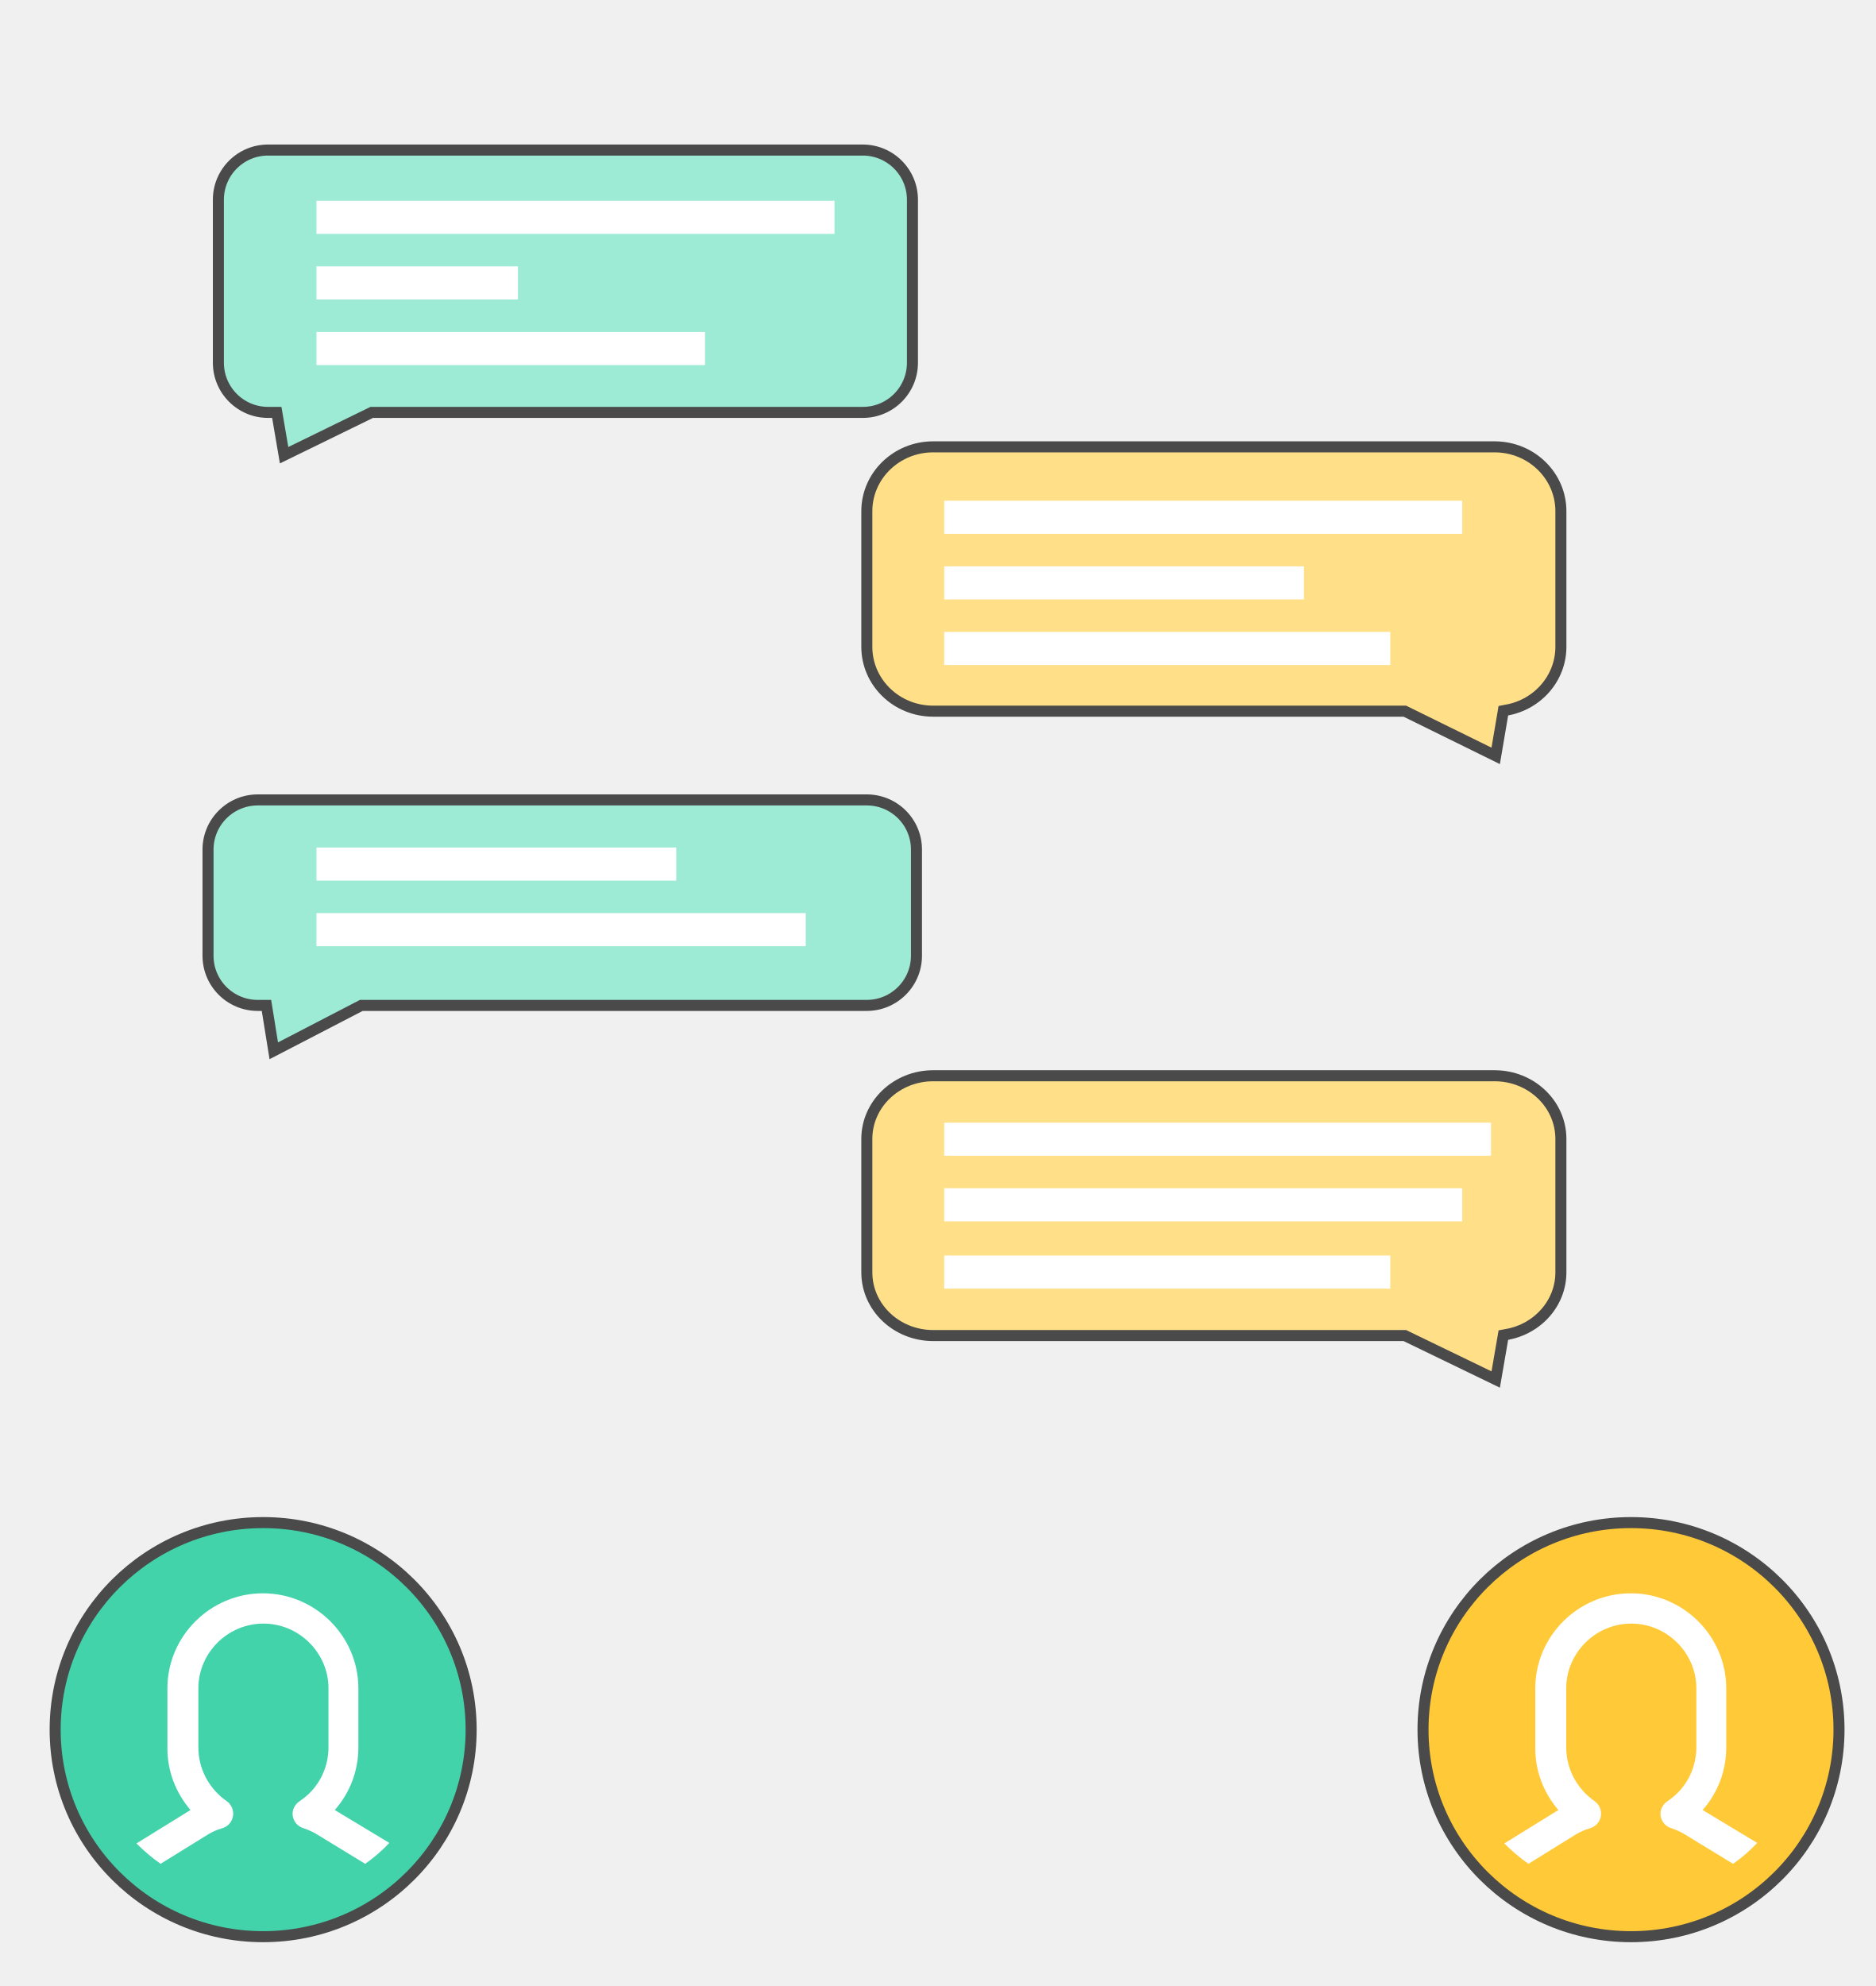
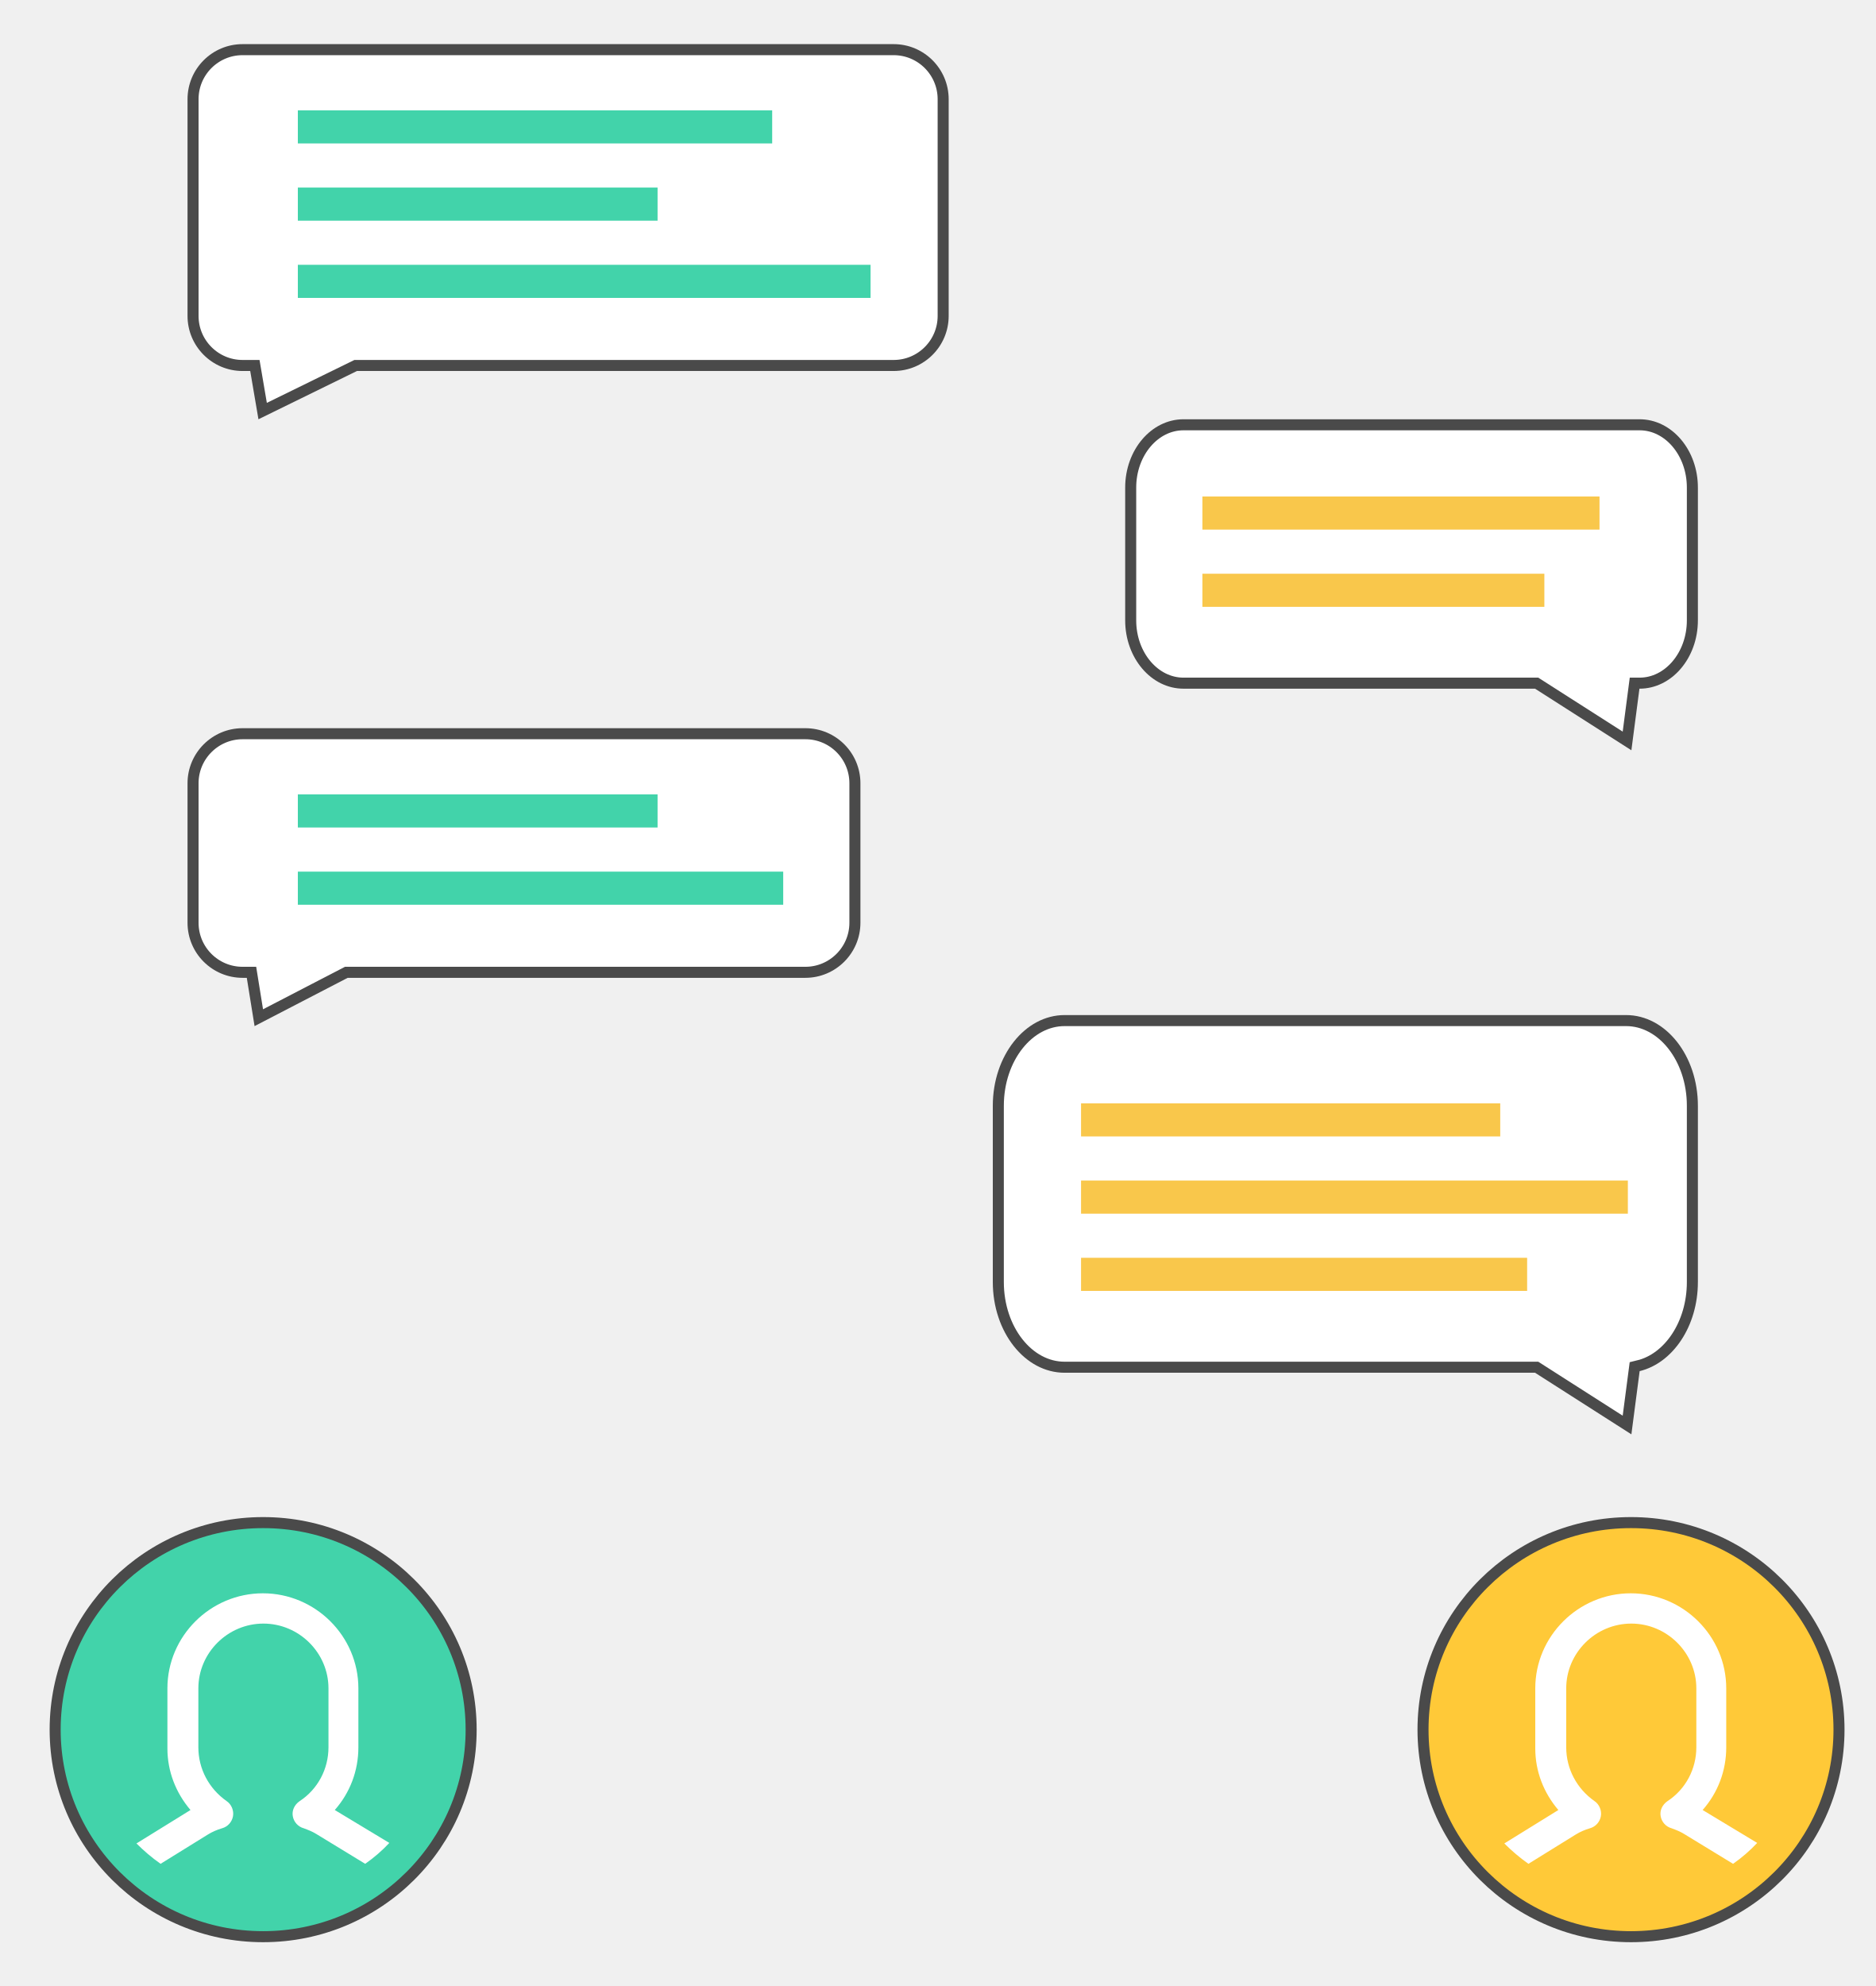
<svg xmlns="http://www.w3.org/2000/svg" xmlns:xlink="http://www.w3.org/1999/xlink" width="170px" height="180px" viewBox="0 0 170 180" version="1.1">
  <defs>
-     <path d="M33.815,37.877 L78.213,37.877 C80.978,37.877 83.215,35.639 83.215,32.878 L83.215,18.099 C83.215,15.343 80.975,13.1 78.213,13.1 L24.3,13.1 C21.535,13.1 19.297,15.338 19.297,18.099 L19.297,32.878 C19.297,35.635 21.537,37.877 24.3,37.877 L24.67,37.877 L25.374,42 L33.815,37.877 Z" id="path-1" />
-     <mask id="mask-2" maskContentUnits="userSpaceOnUse" maskUnits="objectBoundingBox" x="0" y="0" width="63.918" height="28.9" fill="white">
+     <path d="M139.155,124.418 L96.51,124.418 C92.912,124.418 90,120.737 90,116.196 L90,100.222 C90,95.687 92.915,92 96.51,92 L147.407,92 C151.005,92 153.918,95.681 153.918,100.222 L153.918,116.196 C153.918,120.2 151.645,123.544 148.638,124.271 L147.889,130 L139.155,124.418 Z" id="path-1" />
+     <mask id="mask-2" maskContentUnits="userSpaceOnUse" maskUnits="objectBoundingBox" x="0" y="0" width="63.918" height="38" fill="white">
      <use xlink:href="#path-1" />
    </mask>
-     <path d="M127.235,64.956 L84.59,64.956 C80.993,64.956 78.08,62.122 78.08,58.626 L78.08,46.33 C78.08,42.838 80.995,40 84.59,40 L135.487,40 C139.085,40 141.998,42.834 141.998,46.33 L141.998,58.626 C141.998,61.709 139.725,64.283 136.718,64.843 L135.969,69.253 L127.235,64.956 Z" id="path-3" />
-     <mask id="mask-4" maskContentUnits="userSpaceOnUse" maskUnits="objectBoundingBox" x="0" y="0" width="63.918" height="29.253" fill="white">
+     <path d="M31.518,88.625 L73.008,88.625 C75.757,88.625 78,86.389 78,83.632 L78,70.993 C78,68.231 75.765,66 73.008,66 L21.992,66 C19.243,66 17,68.236 17,70.993 L17,83.632 C17,86.394 19.235,88.625 21.992,88.625 L22.372,88.625 L23.077,93 L31.518,88.625 Z" id="path-3" />
+     <mask id="mask-4" maskContentUnits="userSpaceOnUse" maskUnits="objectBoundingBox" x="0" y="0" width="61" height="27" fill="white">
      <use xlink:href="#path-3" />
    </mask>
-     <path d="M127.235,121.546 L84.59,121.546 C80.993,121.546 78.08,118.758 78.08,115.32 L78.08,103.226 C78.08,99.792 80.995,97 84.59,97 L135.487,97 C139.085,97 141.998,99.787 141.998,103.226 L141.998,115.32 C141.998,118.352 139.725,120.884 136.718,121.434 L135.969,125.772 L127.235,121.546 Z" id="path-5" />
-     <mask id="mask-6" maskContentUnits="userSpaceOnUse" maskUnits="objectBoundingBox" x="0" y="0" width="63.918" height="28.772" fill="white">
+     <path d="M32.359,33.625 L81.01,33.625 C83.763,33.625 86,31.39 86,28.633 L86,8.992 C86,6.239 83.766,4 81.01,4 L21.99,4 C19.237,4 17,6.235 17,8.992 L17,28.633 C17,31.386 19.234,33.625 21.99,33.625 L22.683,33.625 L23.429,38 L32.359,33.625 Z" id="path-5" />
+     <mask id="mask-6" maskContentUnits="userSpaceOnUse" maskUnits="objectBoundingBox" x="0" y="0" width="69" height="34" fill="white">
      <use xlink:href="#path-5" />
    </mask>
-     <path d="M32.876,91.625 L78.571,91.625 C81.335,91.625 83.58,89.385 83.58,86.622 L83.58,77.003 C83.58,74.232 81.337,72 78.571,72 L23.368,72 C20.603,72 18.358,74.24 18.358,77.003 L18.358,86.622 C18.358,89.393 20.601,91.625 23.368,91.625 L23.73,91.625 L24.435,96 L32.876,91.625 Z" id="path-7" />
-     <mask id="mask-8" maskContentUnits="userSpaceOnUse" maskUnits="objectBoundingBox" x="0" y="0" width="65.222" height="24" fill="white">
+     <path d="M139.155,62.418 L107.288,62.418 C104.366,62.418 102,59.645 102,56.225 L102,44.193 C102,40.777 104.367,38 107.288,38 L148.63,38 C151.552,38 153.918,40.773 153.918,44.193 L153.918,56.225 C153.918,59.641 151.55,62.418 148.63,62.418 L148.619,62.418 L147.889,68 L139.155,62.418 Z" id="path-7" />
+     <mask id="mask-8" maskContentUnits="userSpaceOnUse" maskUnits="objectBoundingBox" x="0" y="0" width="51.918" height="30" fill="white">
      <use xlink:href="#path-7" />
    </mask>
  </defs>
  <g id="Page-1" stroke="none" stroke-width="1" fill="none" fill-rule="evenodd">
-     <g id="get_advice-copy-3">
-       <use id="Combined-Shape" stroke="#4A4A4A" mask="url(#mask-2)" stroke-width="2" fill="#9DEBD5" xlink:href="#path-1" />
-       <use id="Combined-Shape-Copy" stroke="#4A4A4A" mask="url(#mask-4)" stroke-width="2" fill="#FFDF88" xlink:href="#path-3" />
-       <use id="Combined-Shape-Copy-4" stroke="#4A4A4A" mask="url(#mask-6)" stroke-width="2" fill="#FFDF88" xlink:href="#path-5" />
-       <use id="Combined-Shape-Copy-3" stroke="#4A4A4A" mask="url(#mask-8)" stroke-width="2" fill="#9DEBD5" xlink:href="#path-7" />
-       <rect id="Rectangle-3" fill="#FFFFFF" x="28.69" y="18.197" width="46.96" height="3" />
-       <rect id="Rectangle-3-Copy" fill="#FFFFFF" x="85.594" y="45.382" width="46.96" height="3" />
-       <rect id="Rectangle-3-Copy-3" fill="#FFFFFF" x="85.594" y="51.328" width="32.611" height="3" />
-       <rect id="Rectangle-3-Copy-4" fill="#FFFFFF" x="85.594" y="57.275" width="40.438" height="3" />
-       <rect id="Rectangle-3-Copy-8" fill="#FFFFFF" x="85.594" y="101.751" width="49.569" height="3" />
-       <rect id="Rectangle-3-Copy-9" fill="#FFFFFF" x="85.594" y="107.697" width="46.96" height="3" />
-       <rect id="Rectangle-3-Copy-10" fill="#FFFFFF" x="85.594" y="113.794" width="40.438" height="3" />
-       <rect id="Rectangle-3-Copy-2" fill="#FFFFFF" x="28.69" y="24.144" width="18.262" height="3" />
-       <rect id="Rectangle-3-Copy-7" fill="#FFFFFF" x="28.69" y="30.09" width="35.22" height="3" />
-       <rect id="Rectangle-3-Copy-5" fill="#FFFFFF" x="28.69" y="76.814" width="32.611" height="3" />
-       <rect id="Rectangle-3-Copy-6" fill="#FFFFFF" x="28.69" y="82.76" width="44.351" height="3" />
+     <g id="get_advice-copy-4">
+       <use id="Combined-Shape-Copy-4" stroke="#4A4A4A" mask="url(#mask-2)" stroke-width="2" fill="#FFFFFF" xlink:href="#path-1" />
+       <use id="Combined-Shape-Copy-3" stroke="#4A4A4A" mask="url(#mask-4)" stroke-width="2" fill="#FFFFFF" xlink:href="#path-3" />
+       <use id="Combined-Shape-Copy-5" stroke="#4A4A4A" mask="url(#mask-6)" stroke-width="2" fill="#FFFFFF" xlink:href="#path-5" />
+       <use id="Combined-Shape-Copy-4" stroke="#4A4A4A" mask="url(#mask-8)" stroke-width="2" fill="#FFFFFF" xlink:href="#path-7" />
+       <rect id="Rectangle-3-Copy-8" fill="#F9C74B" x="98" y="107" width="49.569" height="3" />
+       <rect id="Rectangle-3-Copy-11" fill="#F9C74B" x="98" y="100" width="38" height="3" />
+       <rect id="Rectangle-3-Copy-10" fill="#F9C74B" x="98" y="114" width="40.438" height="3" />
+       <rect id="Rectangle-3-Copy-5" fill="#42D3AA" x="27" y="72" width="32.611" height="3" />
+       <rect id="Rectangle-3-Copy-7" fill="#42D3AA" x="27" y="17" width="32.611" height="3" />
+       <rect id="Rectangle-3-Copy-13" fill="#42D3AA" x="27" y="10" width="43" height="3" />
+       <rect id="Rectangle-3-Copy-6" fill="#42D3AA" x="27" y="79" width="44" height="3" />
+       <rect id="Rectangle-3-Copy-12" fill="#42D3AA" x="27" y="24" width="51.918" height="3" />
      <g id="avatar-blue-copy-4" transform="translate(129, 138)">
        <ellipse id="Oval-3" stroke="#4A4A4A" fill="#FFC938" cx="18.855" cy="18.765" rx="18.855" ry="18.765" />
        <path d="M23.683,28.228 C23.302,27.991 22.922,27.849 22.541,27.707 C22.018,27.565 21.638,27.139 21.543,26.618 C21.448,26.098 21.685,25.577 22.161,25.246 C23.826,24.157 24.777,22.311 24.777,20.371 L24.777,15.022 C24.777,11.803 22.113,9.153 18.879,9.153 C15.645,9.153 12.982,11.803 12.982,15.022 L12.982,20.371 C12.982,22.311 13.933,24.11 15.55,25.246 C15.978,25.53 16.216,26.098 16.121,26.618 C16.026,27.139 15.645,27.565 15.122,27.707 C14.646,27.849 14.218,28.038 13.838,28.275 L9.557,30.926 C8.749,30.358 8.036,29.742 7.37,29.08 L12.268,26.05 C10.937,24.488 10.176,22.548 10.176,20.465 L10.176,15.022 C10.176,10.289 14.076,6.408 18.832,6.408 C23.588,6.408 27.488,10.289 27.488,15.022 L27.488,20.371 C27.488,22.5 26.727,24.488 25.348,26.05 L30.294,29.032 C29.628,29.742 28.915,30.358 28.106,30.926 L23.683,28.228 Z" id="Shape-Copy-3" fill="#FFFFFF" />
      </g>
      <g id="avatar-blue-copy-3" transform="translate(5, 138)">
        <ellipse id="Oval-3" stroke="#4A4A4A" fill="#42D3AA" cx="18.855" cy="18.765" rx="18.855" ry="18.765" />
        <path d="M23.683,28.228 C23.302,27.991 22.922,27.849 22.541,27.707 C22.018,27.565 21.638,27.139 21.543,26.618 C21.448,26.098 21.685,25.577 22.161,25.246 C23.826,24.157 24.777,22.311 24.777,20.371 L24.777,15.022 C24.777,11.803 22.113,9.153 18.879,9.153 C15.645,9.153 12.982,11.803 12.982,15.022 L12.982,20.371 C12.982,22.311 13.933,24.11 15.55,25.246 C15.978,25.53 16.216,26.098 16.121,26.618 C16.026,27.139 15.645,27.565 15.122,27.707 C14.646,27.849 14.218,28.038 13.838,28.275 L9.557,30.926 C8.749,30.358 8.036,29.742 7.37,29.08 L12.268,26.05 C10.937,24.488 10.176,22.548 10.176,20.465 L10.176,15.022 C10.176,10.289 14.076,6.408 18.832,6.408 C23.588,6.408 27.488,10.289 27.488,15.022 L27.488,20.371 C27.488,22.5 26.727,24.488 25.348,26.05 L30.294,29.032 C29.628,29.742 28.915,30.358 28.106,30.926 L23.683,28.228 Z" id="Shape-Copy-3" fill="#FFFFFF" />
      </g>
+       <rect id="Rectangle-3-Copy-9" fill="#F9C74B" x="109" y="45" width="36" height="3" />
+       <rect id="Rectangle-3-Copy-10" fill="#F9C74B" x="109" y="52" width="31" height="3" />
    </g>
  </g>
</svg>
